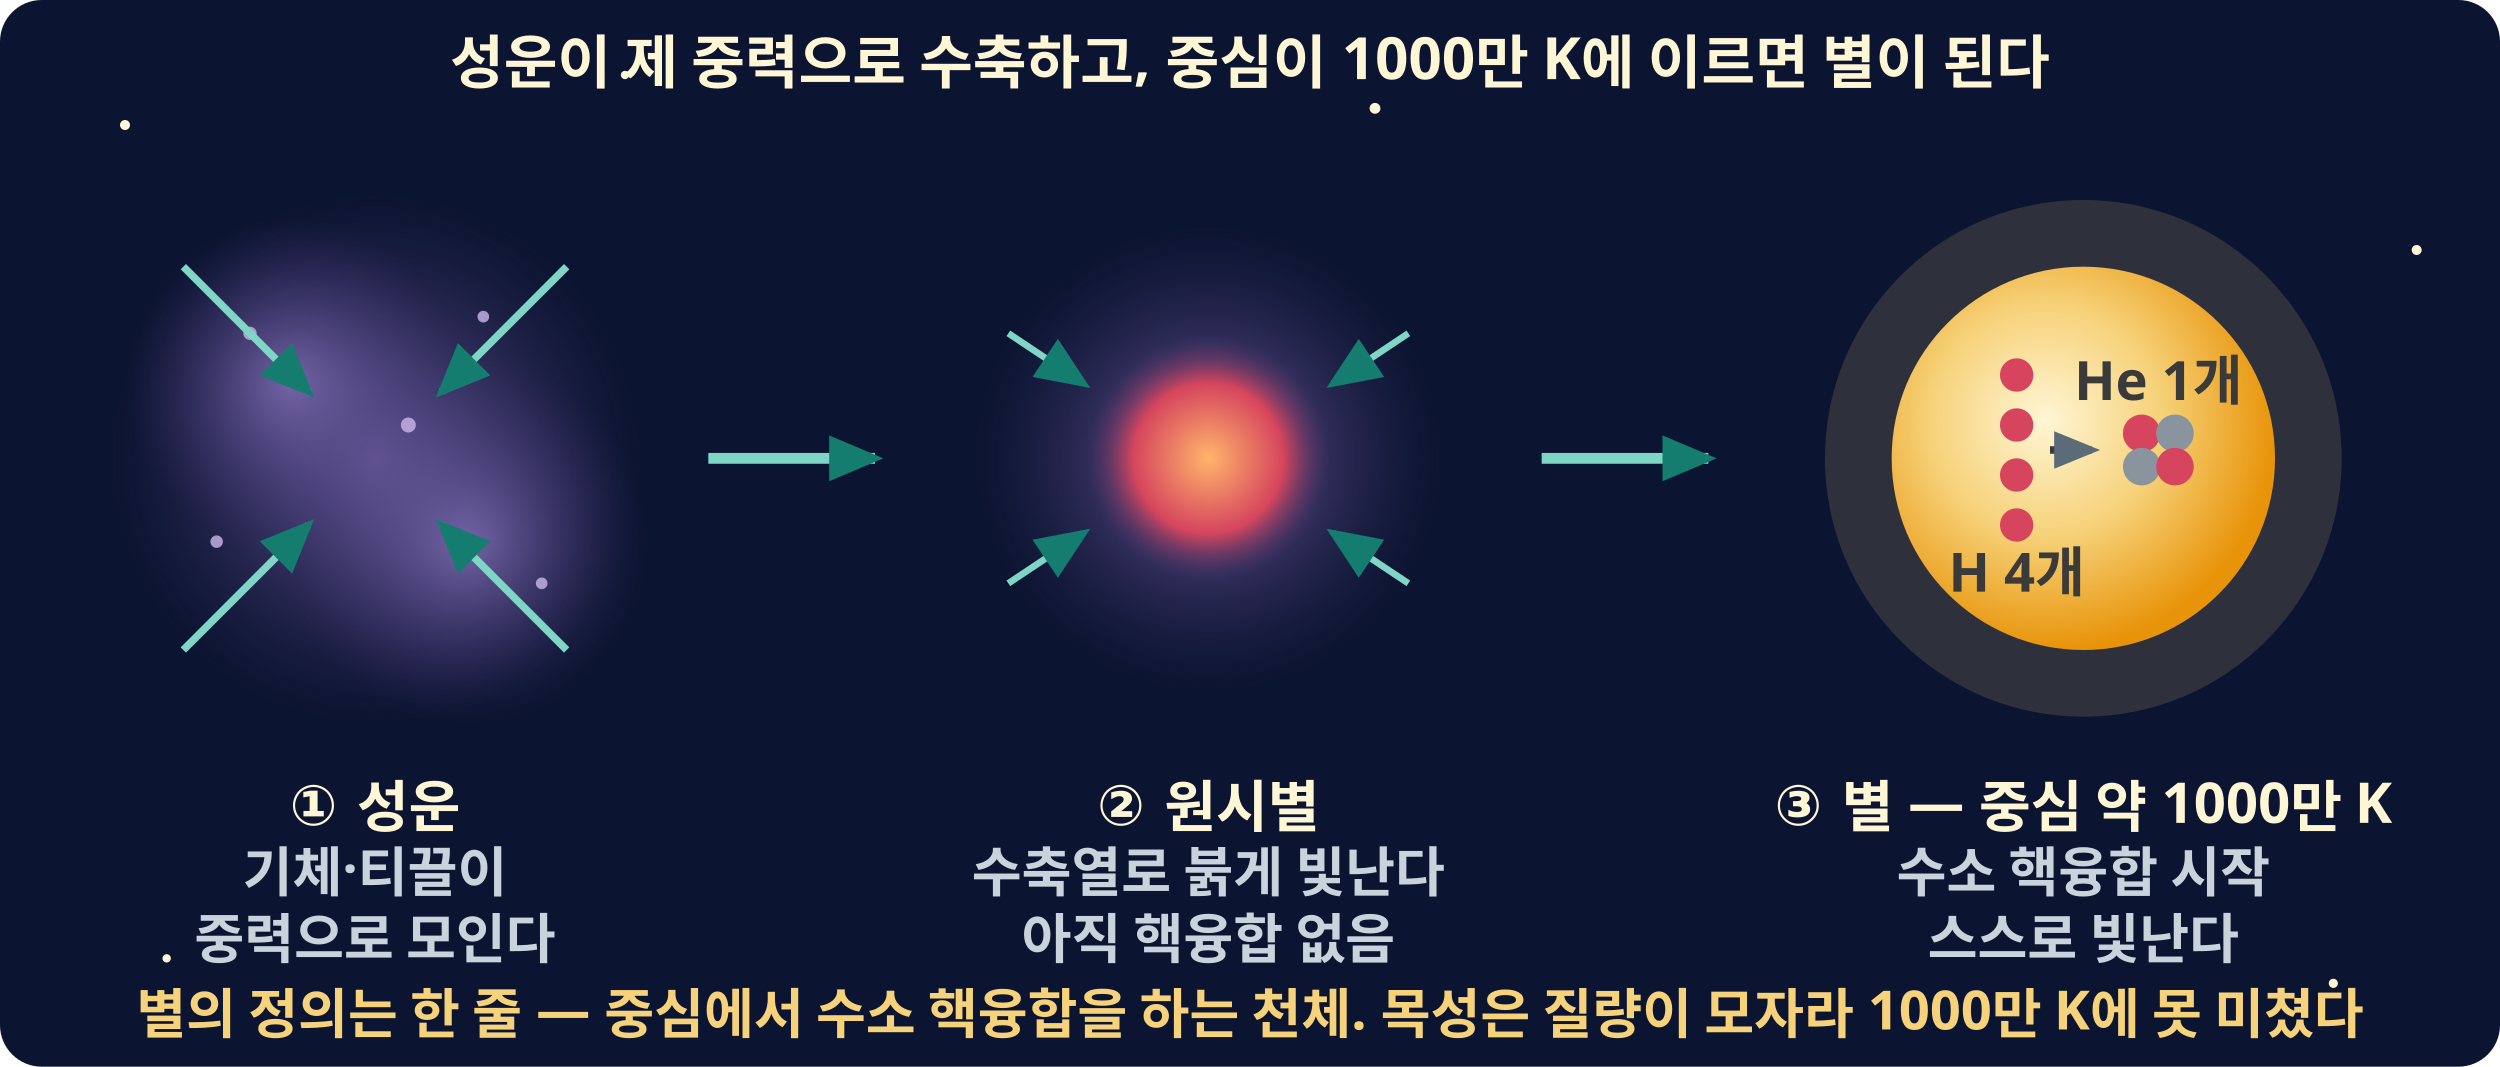
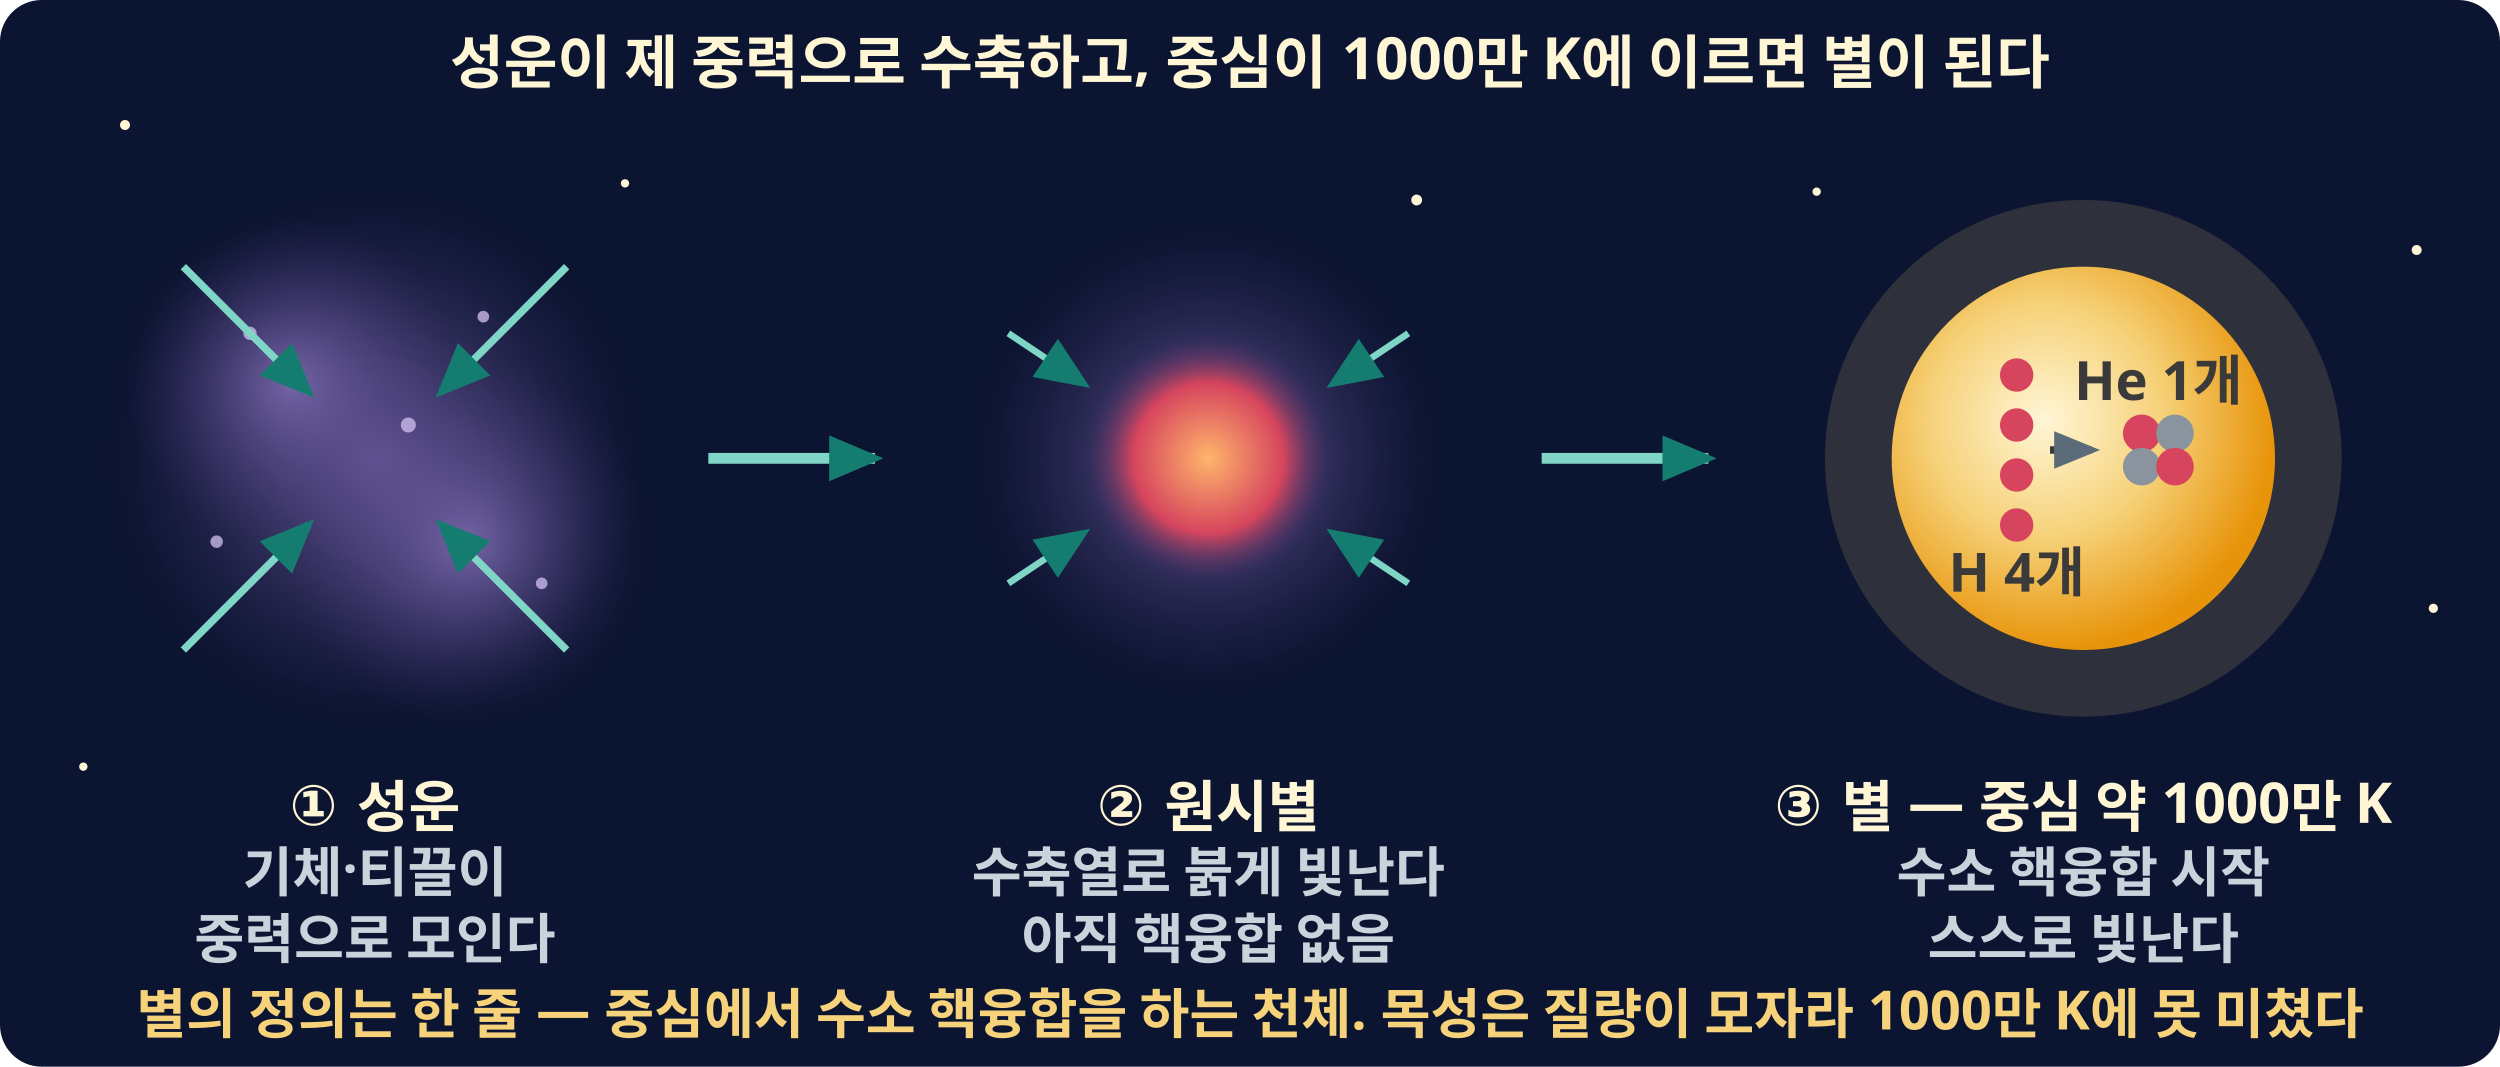
<svg width="600" height="256" viewBox="0 0 600 256" font-family="PC Sans">
  <defs>
    <marker id="arrB-1202-01" markerUnits="userSpaceOnUse" markerWidth="13" markerHeight="11" refX="11" refY="5.5" orient="auto">
      <path d="M0,0 L13,5.5 L0,11 Z" fill="#147D6F" />
    </marker>
    <marker id="axP-1202-01" markerUnits="userSpaceOnUse" markerWidth="11" markerHeight="9" refX="9" refY="4.5" orient="auto">
      <path d="M0,0 L11,4.5 L0,9 Z" fill="#5B6B77" />
    </marker>
  </defs>
  <defs>
    <radialGradient id="s1neb-1202-01" cx="0.5" cy="0.5" r="0.5">
      <stop offset="0" stop-color="#7B6AAE" stop-opacity="0.9" />
      <stop offset="1" stop-color="#3B2F6B" stop-opacity="0" />
    </radialGradient>
    <radialGradient id="s1proto-1202-01" cx="0.5" cy="0.5" r="0.5">
      <stop offset="0" stop-color="#FFB56B" />
      <stop offset="0.6" stop-color="#D6455D" />
      <stop offset="1" stop-color="#3B2F6B" stop-opacity="0" />
    </radialGradient>
    <radialGradient id="s1star-1202-01" cx="0.4" cy="0.4" r="0.6">
      <stop offset="0" stop-color="#FFF6D6" />
      <stop offset="0.5" stop-color="#F6D27A" />
      <stop offset="1" stop-color="#E8940A" />
    </radialGradient>
  </defs>
  <rect width="600" height="256" rx="10" fill="#0B1430" />
  <g fill="#FFF6D6">
    <circle cx="30" cy="30" r="1.2" />
-     <circle cx="150" cy="18" r="1" />
-     <circle cx="330" cy="26" r="1.3" />
-     <circle cx="470" cy="20" r="1" />
+     <circle cx="150" cy="44" r="1" />
+     <circle cx="340" cy="48" r="1.3" />
+     <circle cx="436" cy="46" r="1" />
    <circle cx="580" cy="60" r="1.2" />
-     <circle cx="40" cy="230" r="1" />
-     <circle cx="560" cy="236" r="1.1" />
+     <circle cx="20" cy="184" r="1" />
+     <circle cx="584" cy="146" r="1.1" />
  </g>
  <text x="300" y="20" text-anchor="middle" font-size="14" font-weight="900" fill="#FFF6D6">성운이 제 중력으로 수축하고, 중심이 1000만 K에 이르면 별이 된다</text>
  <g transform="translate(90,110)">
    <circle r="64" fill="url(#s1neb-1202-01)" />
    <circle cx="-20" cy="-18" r="40" fill="url(#s1neb-1202-01)" />
    <circle cx="22" cy="20" r="44" fill="url(#s1neb-1202-01)" />
    <g fill="#C9B8EA" opacity="0.8">
      <circle cx="-30" cy="-30" r="1.6" />
      <circle cx="26" cy="-34" r="1.4" />
      <circle cx="-38" cy="20" r="1.5" />
      <circle cx="40" cy="30" r="1.4" />
      <circle cx="8" cy="-8" r="1.8" />
    </g>
    <g stroke="#7FD6C6" stroke-width="1.8" fill="none">
      <path d="M-46,-46 L-16,-16" marker-end="url(#arrB-1202-01)" />
      <path d="M46,-46 L16,-16" marker-end="url(#arrB-1202-01)" />
      <path d="M-46,46 L-16,16" marker-end="url(#arrB-1202-01)" />
      <path d="M46,46 L16,16" marker-end="url(#arrB-1202-01)" />
    </g>
    <text y="88" text-anchor="middle" font-size="13.5" font-weight="900" fill="#FFF6D6">① 성운</text>
    <text y="104" text-anchor="middle" font-size="13" font-weight="700" fill="#C9D3DC">기체·티끌이</text>
    <text y="120" text-anchor="middle" font-size="13" font-weight="700" fill="#C9D3DC">중력으로 모인다</text>
  </g>
  <path d="M170,110 h40" stroke="#7FD6C6" stroke-width="2.6" marker-end="url(#arrB-1202-01)" />
  <g transform="translate(290,110)">
    <circle r="56" fill="url(#s1neb-1202-01)" />
    <circle r="30" fill="url(#s1proto-1202-01)" />
    <g stroke="#7FD6C6" stroke-width="1.6" fill="none">
      <path d="M-48,-30 L-30,-18" marker-end="url(#arrB-1202-01)" />
      <path d="M48,-30 L30,-18" marker-end="url(#arrB-1202-01)" />
      <path d="M-48,30 L-30,18" marker-end="url(#arrB-1202-01)" />
      <path d="M48,30 L30,18" marker-end="url(#arrB-1202-01)" />
    </g>
    <text y="88" text-anchor="middle" font-size="13.5" font-weight="900" fill="#FFF6D6">② 원시별</text>
    <text y="104" text-anchor="middle" font-size="13" font-weight="700" fill="#C9D3DC">수축열로 붉게 빛난다</text>
    <text y="120" text-anchor="middle" font-size="13" font-weight="700" fill="#C9D3DC">아직 핵융합 없음</text>
  </g>
  <path d="M370,110 h40" stroke="#7FD6C6" stroke-width="2.6" marker-end="url(#arrB-1202-01)" />
  <g transform="translate(500,110)">
    <circle r="62" fill="#F6D27A" opacity="0.15" />
    <circle r="46" fill="url(#s1star-1202-01)" />
    <g transform="translate(0,2)">
      <g fill="#D6455D">
        <circle cx="-16" cy="-10" r="4" />
        <circle cx="-16" cy="2" r="4" />
        <circle cx="-16" cy="14" r="4" />
        <circle cx="-16" cy="-22" r="4" />
      </g>
      <path d="M-8,-4 h10" stroke="#3A3A3A" stroke-width="1.8" marker-end="url(#axP-1202-01)" />
      <g>
        <circle cx="14" cy="-8" r="4.5" fill="#D6455D" />
        <circle cx="22" cy="-8" r="4.5" fill="#8A949E" />
        <circle cx="14" cy="0" r="4.5" fill="#8A949E" />
        <circle cx="22" cy="0" r="4.5" fill="#D6455D" />
      </g>
      <text x="-16" y="30" text-anchor="middle" font-size="13" font-weight="900" fill="#3A3A3A">H 4개</text>
      <text x="18" y="-16" text-anchor="middle" font-size="13" font-weight="900" fill="#3A3A3A">He 1개</text>
    </g>
    <text y="88" text-anchor="middle" font-size="13.5" font-weight="900" fill="#FFF6D6">③ 별 — 중심 약 1000만 K</text>
    <text y="104" text-anchor="middle" font-size="13" font-weight="700" fill="#C9D3DC">수소 핵융합 시작</text>
    <text y="120" text-anchor="middle" font-size="13" font-weight="700" fill="#C9D3DC">스스로 빛난다</text>
  </g>
  <text x="300" y="248" text-anchor="middle" font-size="13" font-weight="900" fill="#F6D27A">별의 정의는 한 줄 — 중심에서 수소 핵융합을 하는 천체. 목성은 질량이 모자라 1000만 K에 못 미쳤다</text>
</svg>
